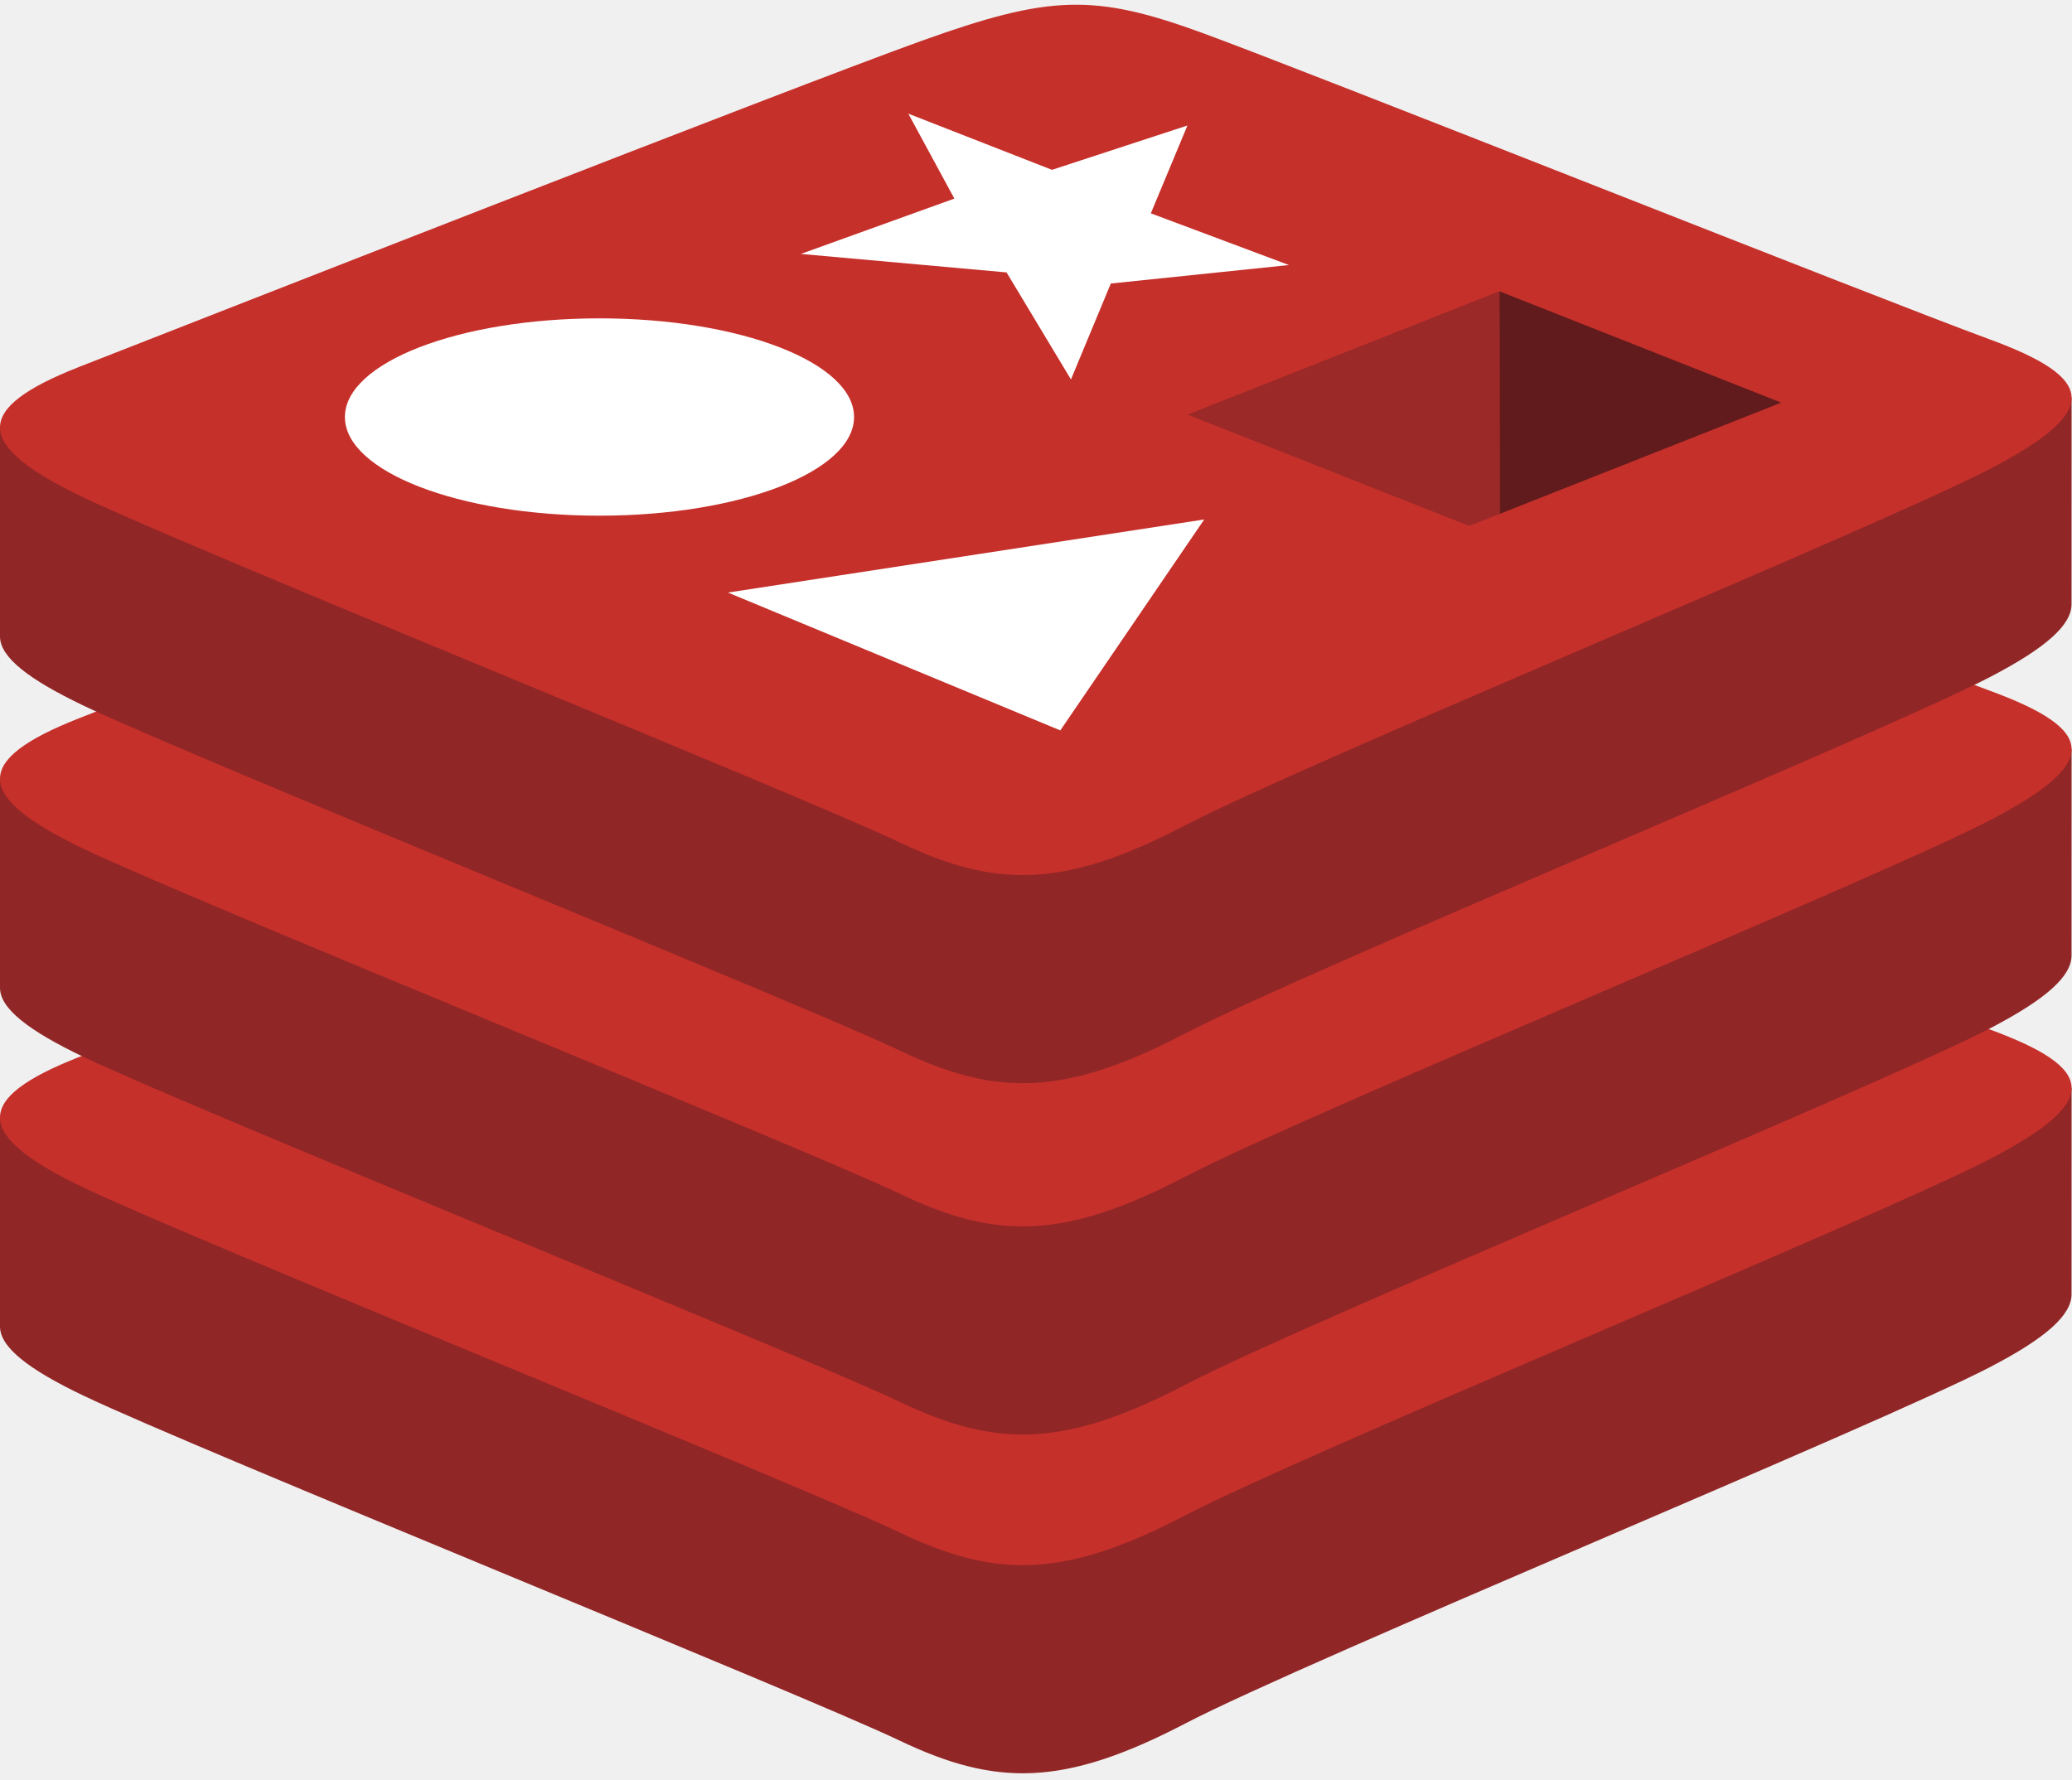
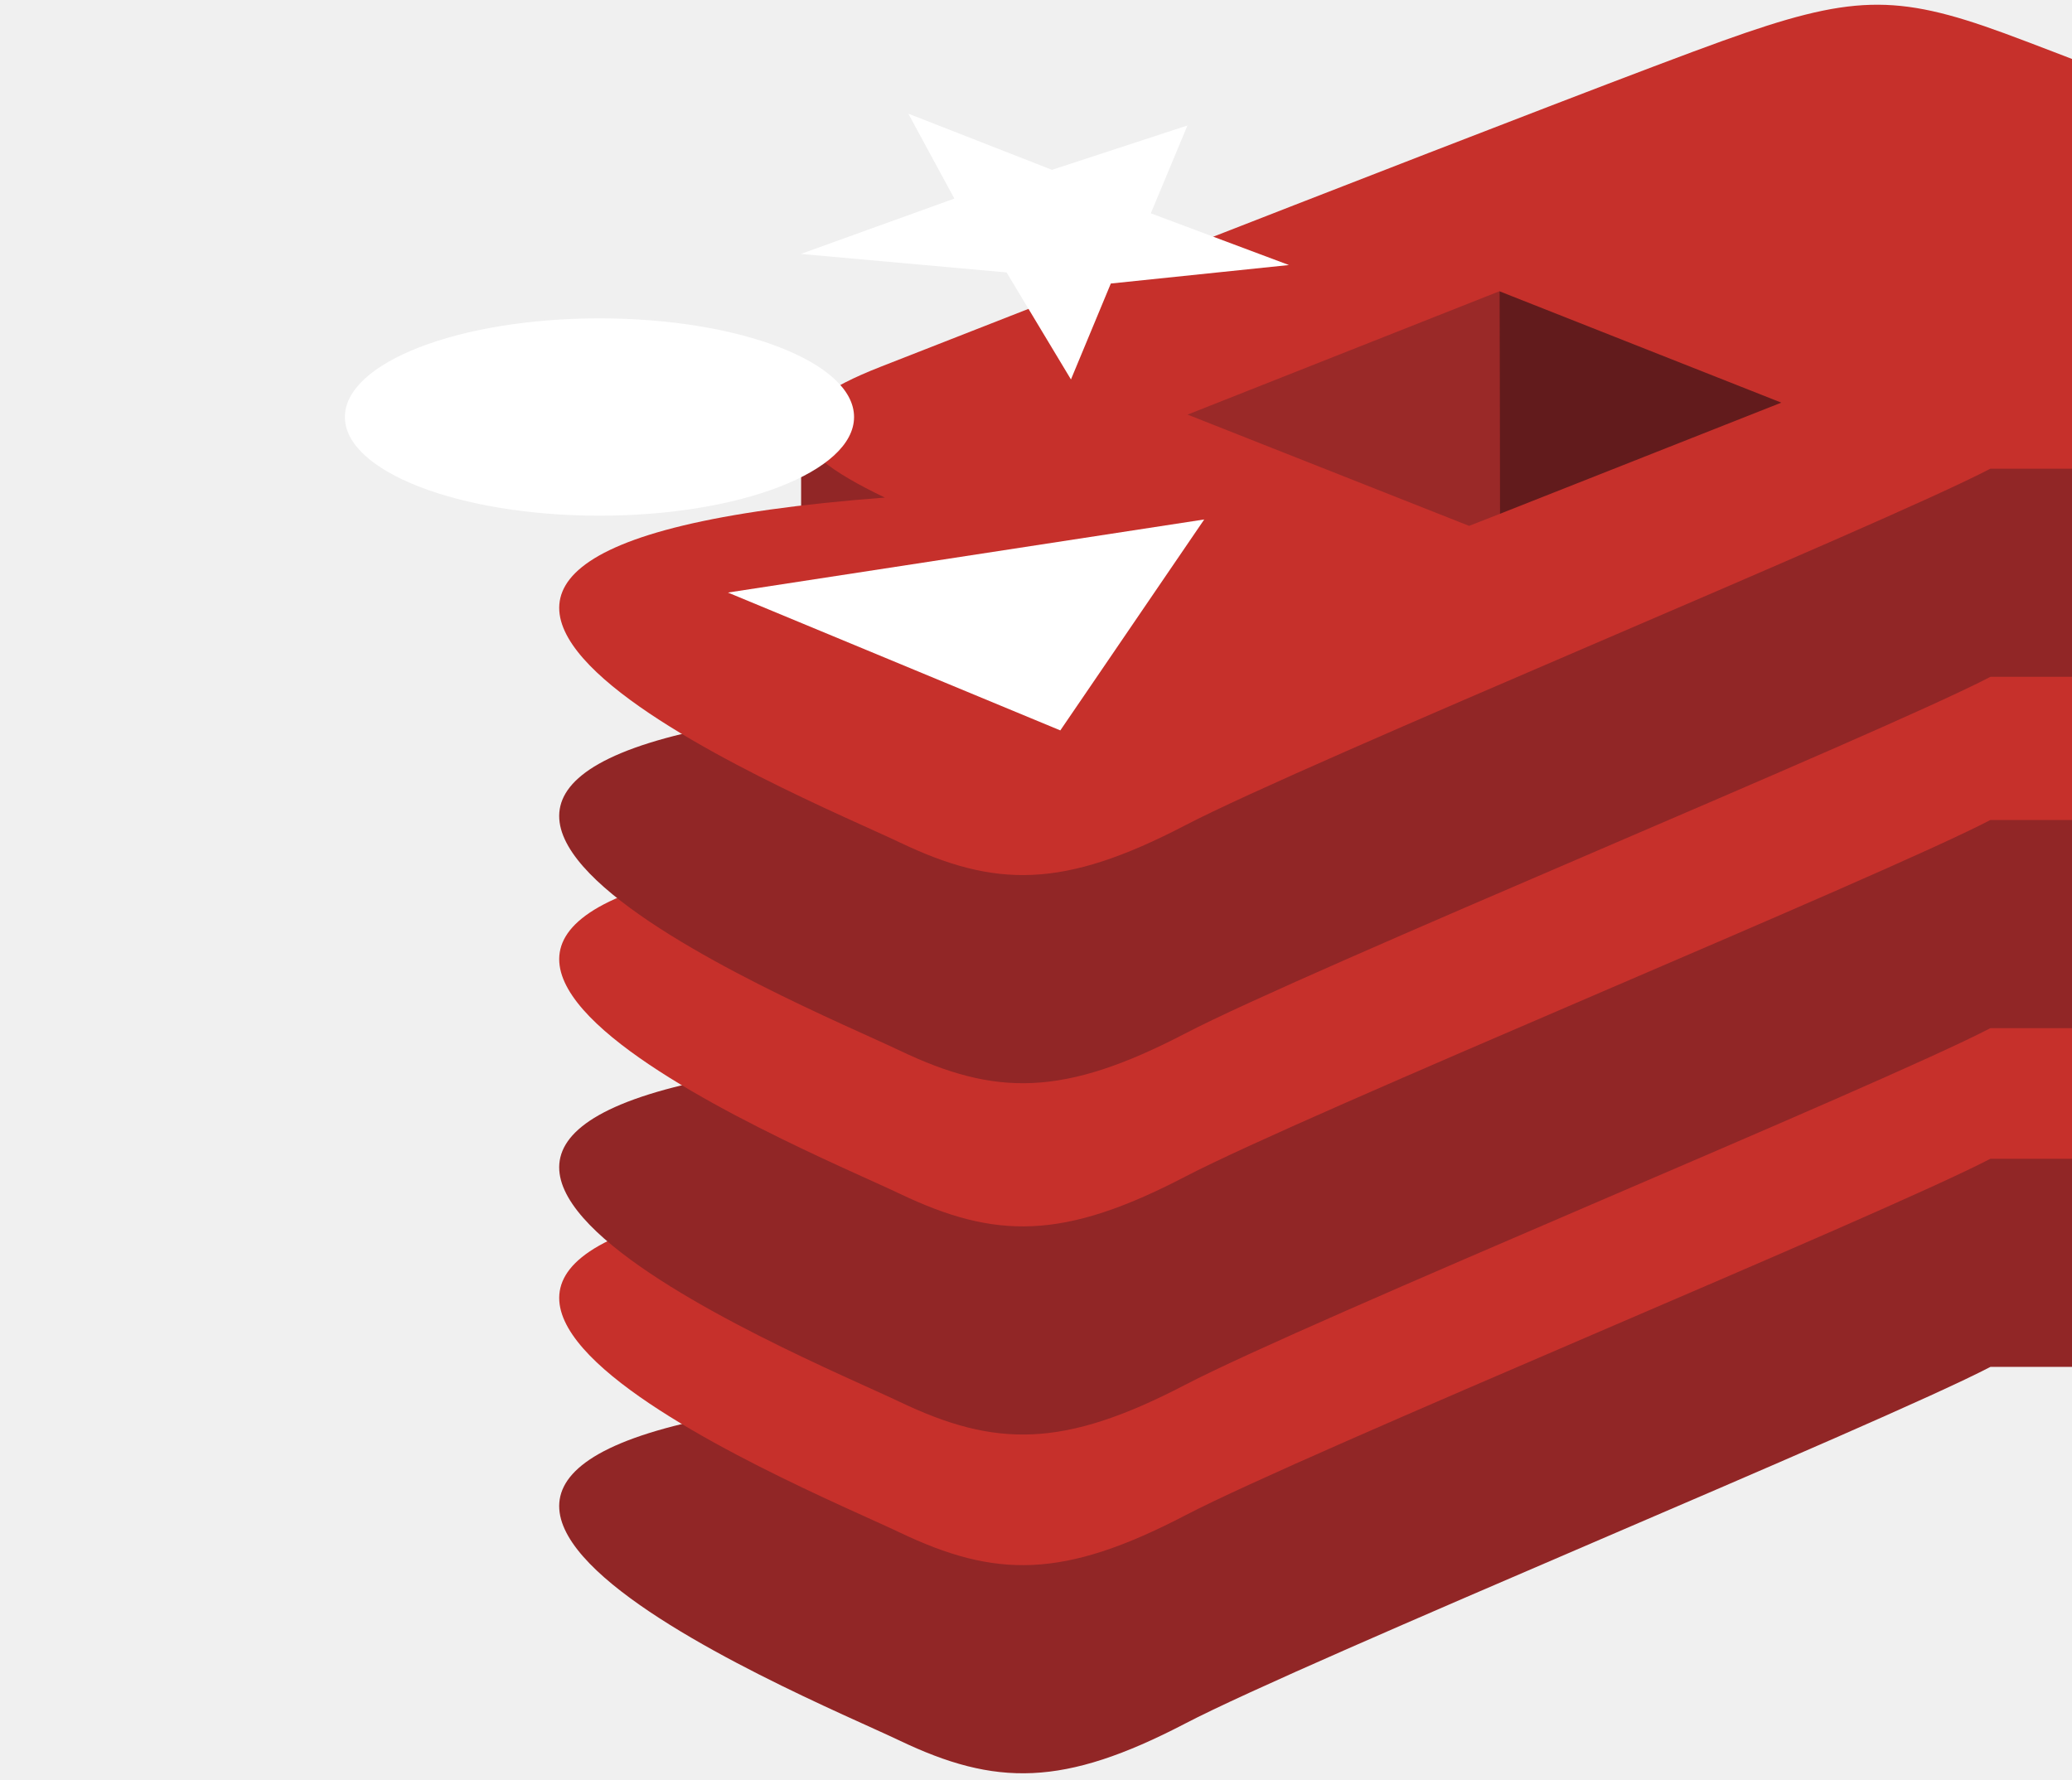
<svg xmlns="http://www.w3.org/2000/svg" height="2148" preserveAspectRatio="xMinYMin meet" viewBox="0 0 256 220" width="2500">
-   <path d="m245.97 168.943c-13.662 7.121-84.434 36.22-99.501 44.075-15.067 7.856-23.437 7.78-35.34 2.09-11.902-5.69-87.216-36.112-100.783-42.597-6.78-3.24-10.346-5.976-10.346-8.56v-25.876s98.05-21.345 113.879-27.024c15.828-5.679 21.32-5.884 34.79-.95 13.472 4.936 94.018 19.468 107.331 24.344l-.006 25.51c.002 2.558-3.07 5.364-10.024 8.988" fill="#912626" />
-   <path d="m245.965 143.22c-13.661 7.118-84.431 36.218-99.498 44.072-15.066 7.857-23.436 7.78-35.338 2.09-11.903-5.686-87.214-36.113-100.78-42.594-13.566-6.485-13.85-10.948-.524-16.166 13.326-5.22 88.224-34.605 104.055-40.284 15.828-5.677 21.319-5.884 34.789-.948 13.471 4.934 83.819 32.935 97.13 37.81 13.316 4.881 13.827 8.9.166 16.02" fill="#c6302b" />
-   <path d="m245.97 127.074c-13.662 7.122-84.434 36.22-99.501 44.078-15.067 7.853-23.437 7.777-35.34 2.087-11.903-5.687-87.216-36.112-100.783-42.597-6.78-3.24-10.346-5.972-10.346-8.557v-25.879s98.05-21.344 113.879-27.023c15.828-5.679 21.32-5.885 34.79-.95 13.473 4.935 94.019 19.464 107.331 24.341l-.006 25.513c.002 2.557-3.07 5.363-10.024 8.987" fill="#912626" />
-   <path d="m245.965 101.351c-13.661 7.12-84.431 36.218-99.498 44.075-15.066 7.854-23.436 7.777-35.338 2.087-11.903-5.686-87.214-36.112-100.78-42.594-13.566-6.483-13.85-10.947-.524-16.167 13.326-5.217 88.225-34.604 104.055-40.282 15.828-5.678 21.319-5.884 34.789-.949 13.471 4.934 83.819 32.933 97.13 37.81 13.316 4.88 13.827 8.9.166 16.02" fill="#c6302b" />
-   <path d="m245.97 83.653c-13.662 7.12-84.434 36.22-99.501 44.078-15.067 7.854-23.437 7.777-35.34 2.087-11.903-5.687-87.216-36.113-100.783-42.595-6.78-3.243-10.346-5.976-10.346-8.558v-25.88s98.05-21.343 113.879-27.021c15.828-5.68 21.32-5.884 34.79-.95 13.473 4.935 94.019 19.464 107.331 24.341l-.006 25.512c.002 2.555-3.07 5.361-10.024 8.986" fill="#912626" />
-   <path d="m245.965 57.93c-13.661 7.12-84.431 36.22-99.498 44.074-15.066 7.854-23.436 7.777-35.338 2.09-11.902-5.69-87.214-36.114-100.779-42.597-13.567-6.482-13.85-10.947-.525-16.166 13.326-5.218 88.225-34.601 104.055-40.281 15.828-5.679 21.319-5.883 34.789-.948 13.471 4.935 83.819 32.934 97.13 37.811 13.316 4.876 13.827 8.897.166 16.017" fill="#c6302b" />
+   <path d="m245.97 168.943c-13.662 7.121-84.434 36.22-99.501 44.075-15.067 7.856-23.437 7.78-35.34 2.09-11.902-5.69-87.216-36.112-1.783-42.597-6.78-3.24-10.346-5.976-10.346-8.56v-25.876s98.05-21.345 113.879-27.024c15.828-5.679 21.32-5.884 34.79-.95 13.472 4.936 94.018 19.468 107.331 24.344l-.006 25.51c.002 2.558-3.07 5.364-10.024 8.988" fill="#912626" />
+   <path d="m245.965 143.22c-13.661 7.118-84.431 36.218-99.498 44.072-15.066 7.857-23.436 7.78-35.338 2.09-11.903-5.686-87.214-36.113-1.78-42.594-13.566-6.485-13.85-10.948-.524-16.166 13.326-5.22 88.224-34.605 104.055-40.284 15.828-5.677 21.319-5.884 34.789-.948 13.471 4.934 83.819 32.935 97.13 37.81 13.316 4.881 13.827 8.9.166 16.02" fill="#c6302b" />
+   <path d="m245.97 127.074c-13.662 7.122-84.434 36.22-99.501 44.078-15.067 7.853-23.437 7.777-35.34 2.087-11.903-5.687-87.216-36.112-1.783-42.597-6.78-3.24-10.346-5.972-10.346-8.557v-25.879s98.05-21.344 113.879-27.023c15.828-5.679 21.32-5.885 34.79-.95 13.473 4.935 94.019 19.464 107.331 24.341l-.006 25.513c.002 2.557-3.07 5.363-10.024 8.987" fill="#912626" />
+   <path d="m245.965 101.351c-13.661 7.12-84.431 36.218-99.498 44.075-15.066 7.854-23.436 7.777-35.338 2.087-11.903-5.686-87.214-36.112-1.78-42.594-13.566-6.483-13.85-10.947-.524-16.167 13.326-5.217 88.225-34.604 104.055-40.282 15.828-5.678 21.319-5.884 34.789-.949 13.471 4.934 83.819 32.933 97.13 37.81 13.316 4.88 13.827 8.9.166 16.02" fill="#c6302b" />
+   <path d="m245.97 83.653c-13.662 7.12-84.434 36.22-99.501 44.078-15.067 7.854-23.437 7.777-35.34 2.087-11.903-5.687-87.216-36.113-1.783-42.595-6.78-3.243-10.346-5.976-10.346-8.558v-25.88s98.05-21.343 113.879-27.021c15.828-5.68 21.32-5.884 34.79-.95 13.473 4.935 94.019 19.464 107.331 24.341l-.006 25.512c.002 2.555-3.07 5.361-10.024 8.986" fill="#912626" />
+   <path d="m245.965 57.93c-13.661 7.12-84.431 36.22-99.498 44.074-15.066 7.854-23.436 7.777-35.338 2.09-11.902-5.69-87.214-36.114-1.779-42.597-13.567-6.482-13.85-10.947-.525-16.166 13.326-5.218 88.225-34.601 104.055-40.281 15.828-5.679 21.319-5.883 34.789-.948 13.471 4.935 83.819 32.934 97.13 37.811 13.316 4.876 13.827 8.897.166 16.017" fill="#c6302b" />
  <path d="m159.283 32.757-22.01 2.285-4.927 11.856-7.958-13.23-25.415-2.284 18.964-6.839-5.69-10.498 17.755 6.944 16.738-5.48-4.524 10.855zm-28.251 57.518-41.077-17.037 58.86-9.035zm-56.95-50.928c17.375 0 31.46 5.46 31.46 12.194 0 6.736-14.085 12.195-31.46 12.195s-31.46-5.46-31.46-12.195c0-6.734 14.085-12.194 31.46-12.194" fill="#fff" />
  <path d="m185.295 35.998 34.836 13.766-34.806 13.753-.03-27.52" fill="#621b1c" />
  <path d="m146.755 51.243 38.54-15.245.03 27.519-3.779 1.478z" fill="#9a2928" />
</svg>
